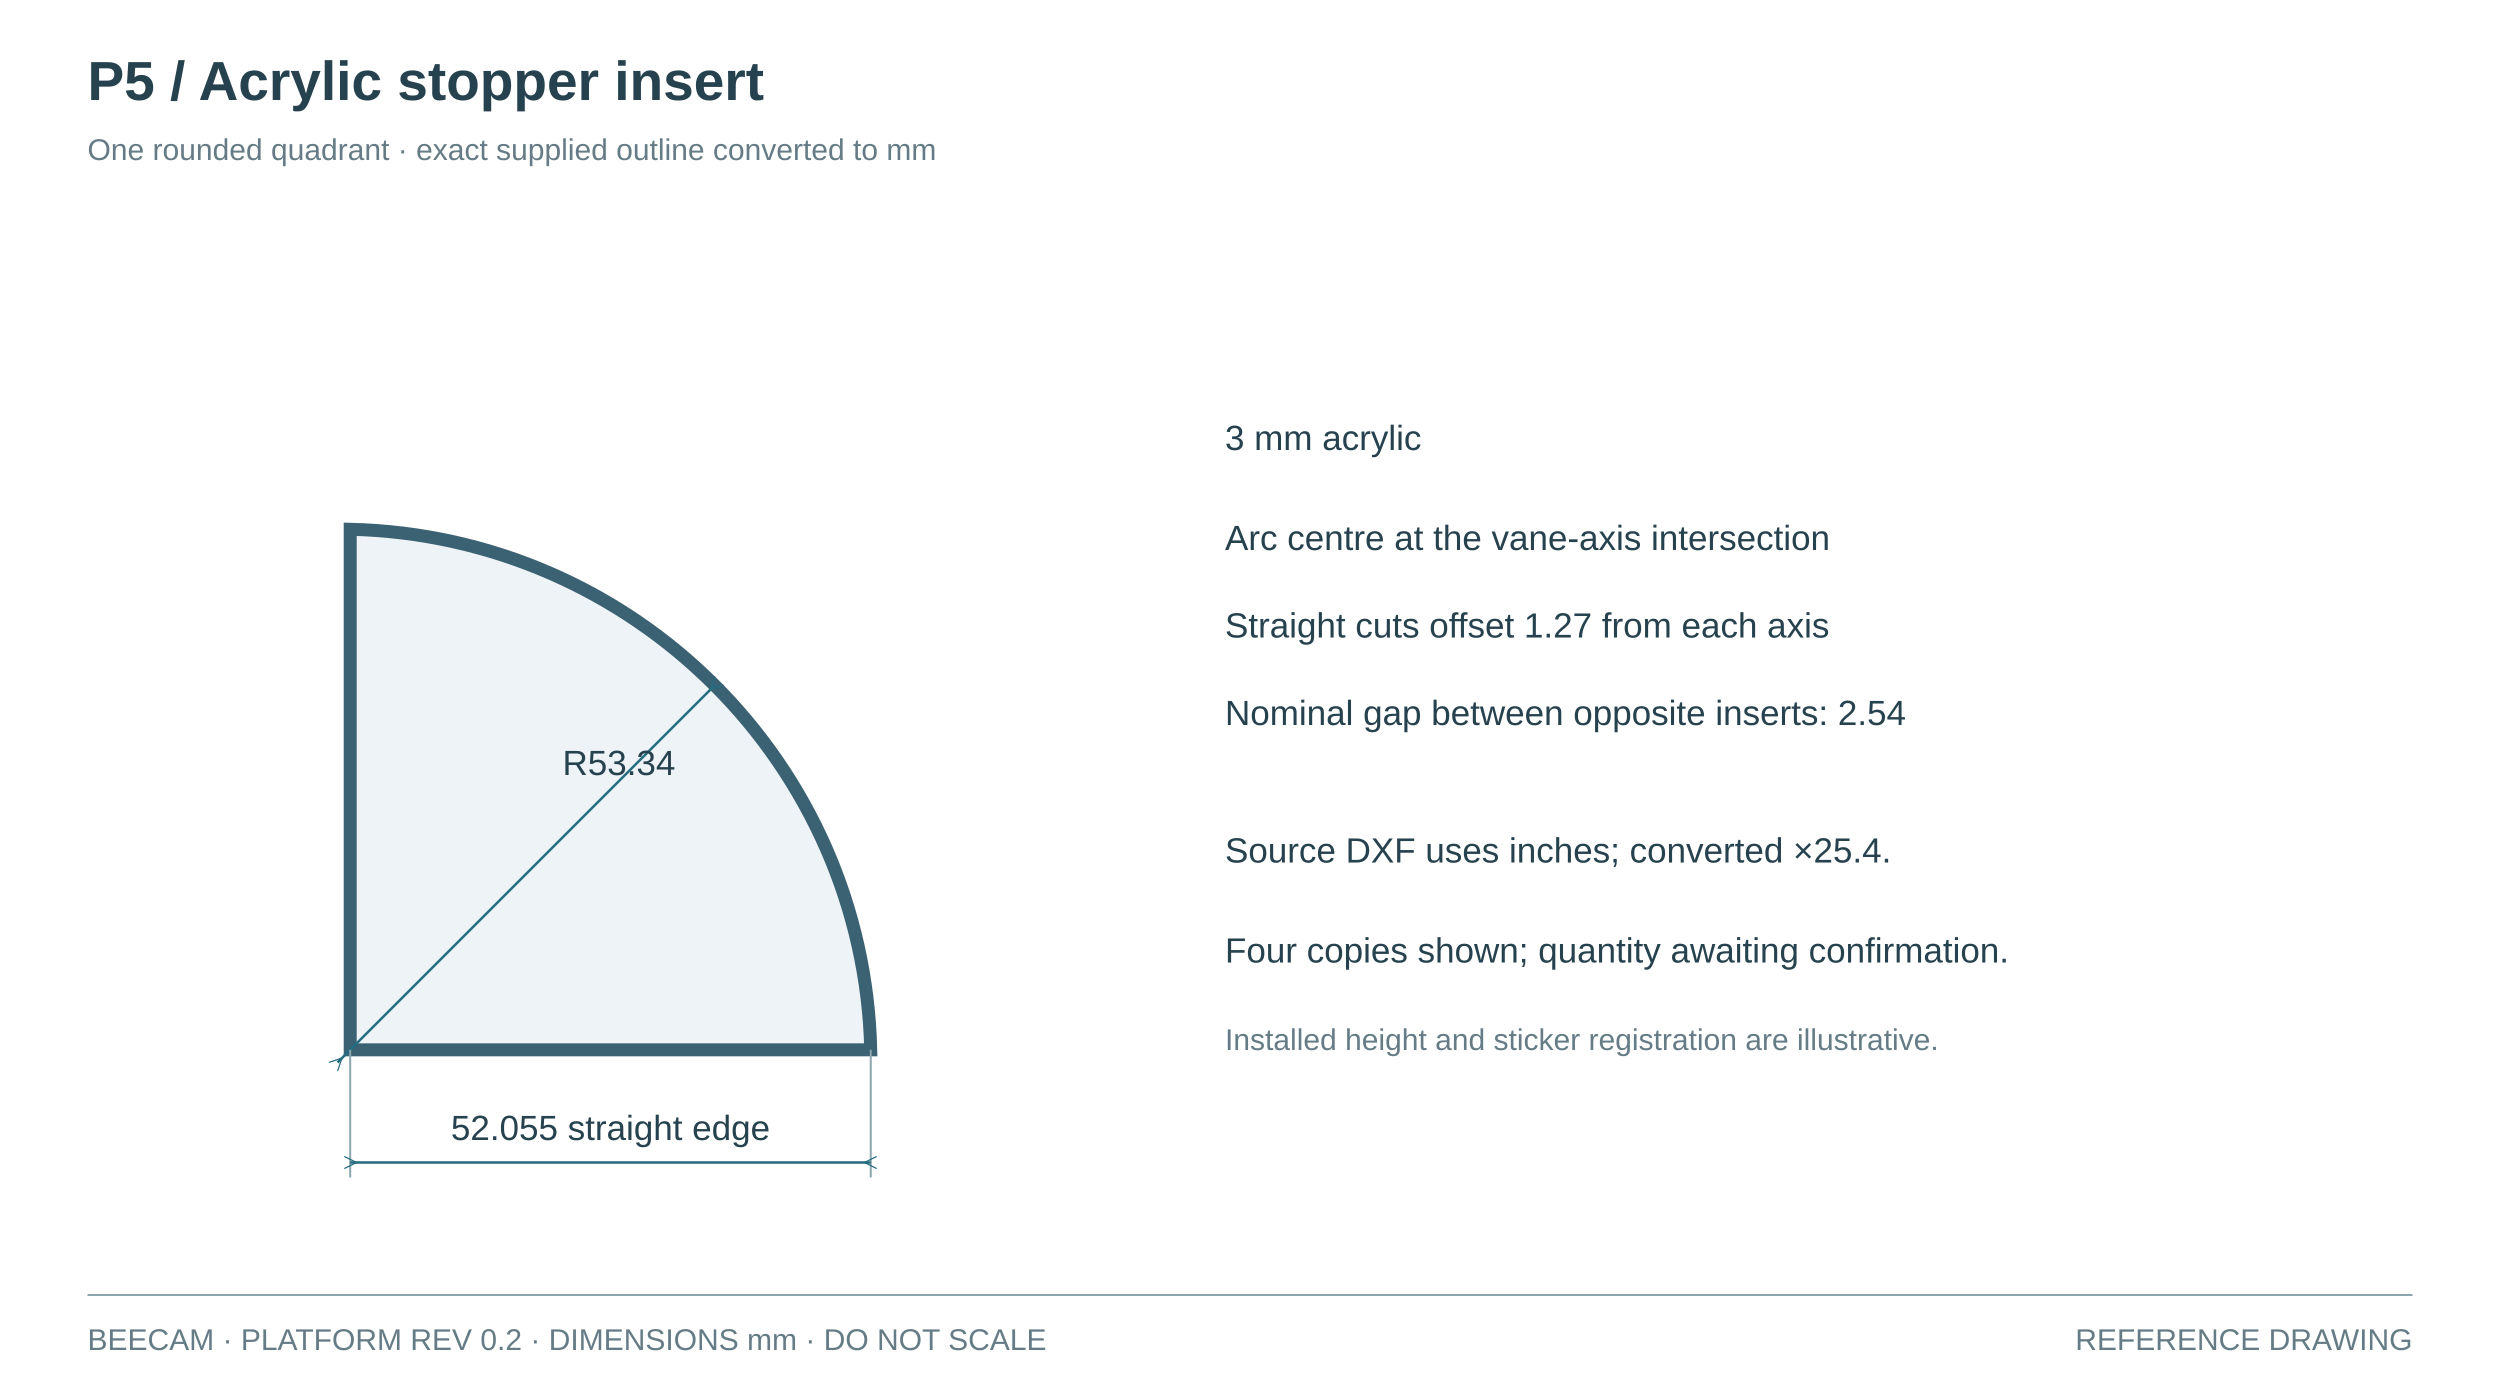
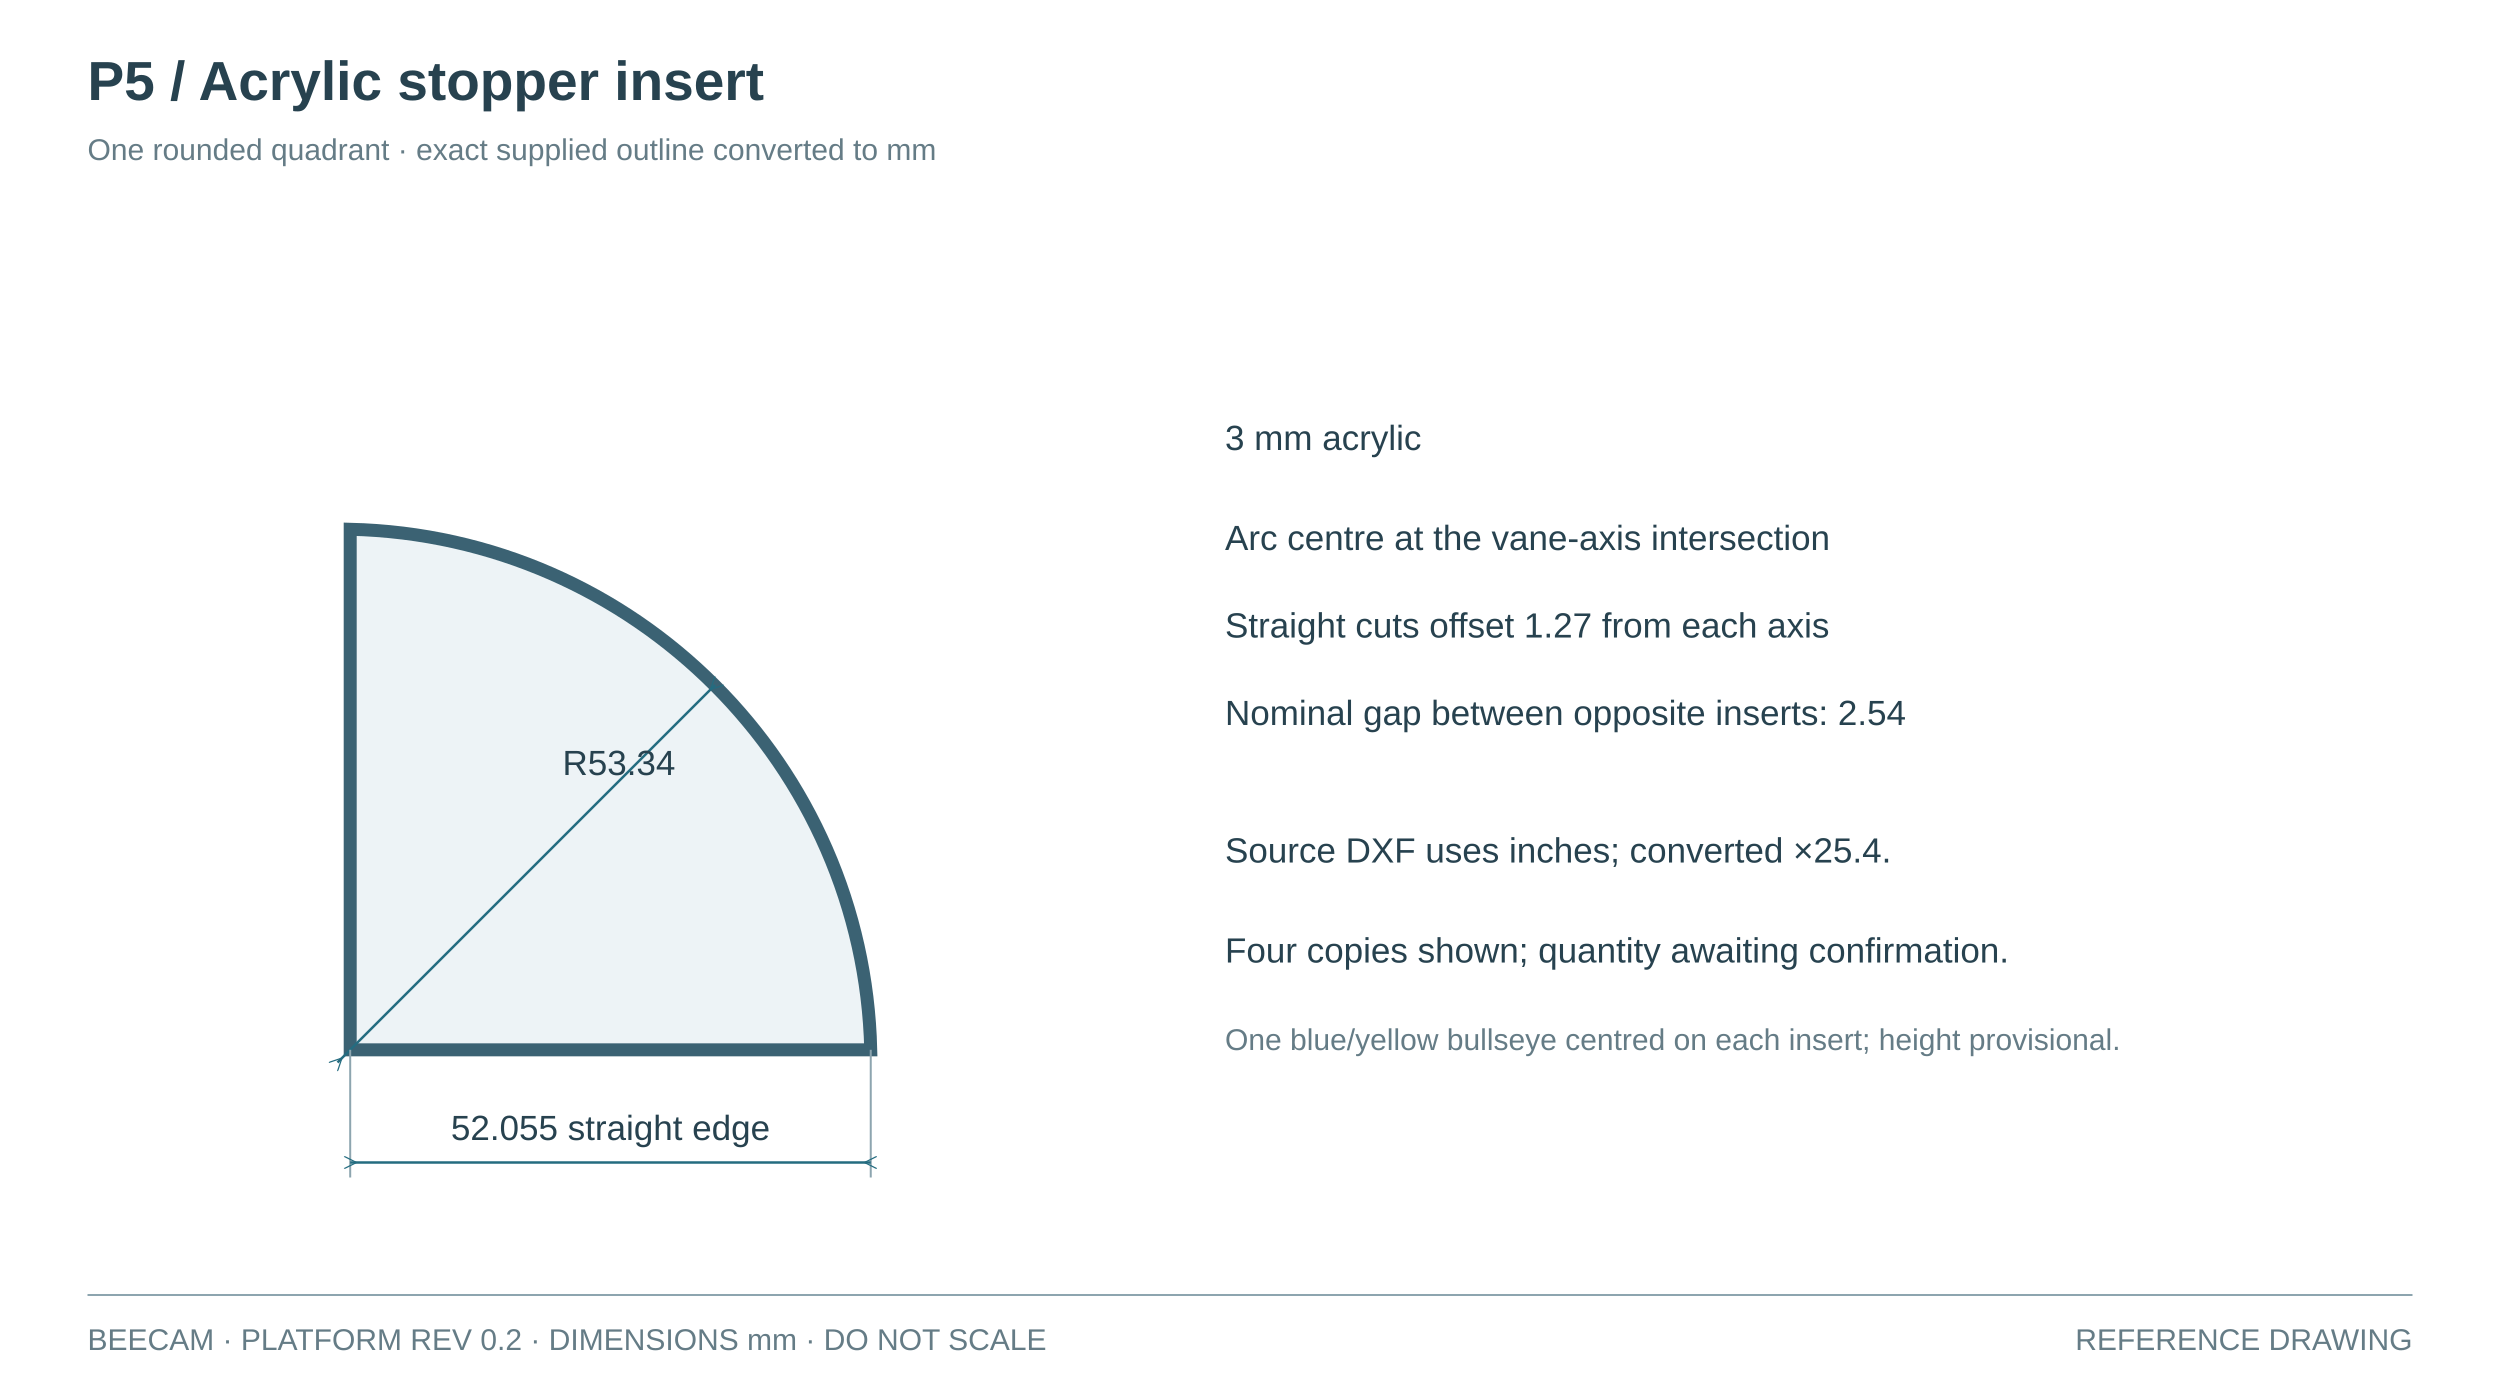
<svg xmlns="http://www.w3.org/2000/svg" width="1000" height="560" viewBox="0 0 1000 560" role="img" aria-label="P5 / Acrylic stopper insert">
  <defs>
    <marker id="arr" viewBox="0 0 10 10" refX="5" refY="5" markerWidth="5" markerHeight="5" orient="auto-start-reverse">
      <path d="M10 0L0 5L10 10" fill="none" stroke="#246c80" />
    </marker>
  </defs>
  <style>text{font-family:Arial,sans-serif;fill:#27424f}.title{font-size:22px;font-weight:600}.label{font-size:14px}.small{font-size:12px;fill:#657c86}.part{fill:#edf3f6;stroke:#3b6273;stroke-width:1.3}.hole{fill:white;stroke:#3b6273;stroke-width:1}.edge{stroke:#3b6273;stroke-width:1;fill:none}.ext{stroke:#8da5af;stroke-width:.8}.dim{stroke:#246c80;stroke-width:1;marker-start:url(#arr);marker-end:url(#arr)}.dash{stroke:#a18443;stroke-width:1;stroke-dasharray:5 4;fill:none}</style>
  <rect width="100%" height="100%" fill="white" />
  <text x="35" y="40" class="title" text-anchor="start">P5 / Acrylic stopper insert</text>
  <text x="35" y="64" class="small" text-anchor="start">One rounded quadrant · exact supplied outline converted to mm</text>
  <g transform="translate(135 425) scale(4 -4)">
    <path class="part" d="M1.27 53.325L1.27 1.27L53.325 1.27A53.34 53.34 0 0 1 1.27 53.325Z" />
  </g>
  <line class="dim" x1="135" y1="425" x2="286" y2="274" />
  <text x="225" y="310" class="label" text-anchor="start">R53.34</text>
  <line class="ext" x1="140.08" y1="419.92" x2="140.08" y2="471" />
  <line class="ext" x1="348.3" y1="419.92" x2="348.3" y2="471" />
  <line class="dim" x1="140.08" y1="465" x2="348.3" y2="465" />
  <text x="244.19" y="456" class="label" text-anchor="middle">52.055 straight edge</text>
  <text x="490" y="180" class="label" text-anchor="start">3 mm acrylic</text>
  <text x="490" y="220" class="label" text-anchor="start">Arc centre at the vane-axis intersection</text>
  <text x="490" y="255" class="label" text-anchor="start">Straight cuts offset 1.27 from each axis</text>
  <text x="490" y="290" class="label" text-anchor="start">Nominal gap between opposite inserts: 2.54</text>
  <text x="490" y="345" class="label" text-anchor="start">Source DXF uses inches; converted ×25.4.</text>
  <text x="490" y="385" class="label" text-anchor="start">Four copies shown; quantity awaiting confirmation.</text>
-   <text x="490" y="420" class="small" text-anchor="start">Installed height and sticker registration are illustrative.</text>
+   <text x="490" y="420" class="small" text-anchor="start">One blue/yellow bullseye centred on each insert; height provisional.</text>
  <line class="ext" x1="35" y1="518" x2="965" y2="518" />
  <text x="35" y="540" class="small" text-anchor="start">BEECAM · PLATFORM REV 0.2 · DIMENSIONS mm · DO NOT SCALE</text>
  <text x="965" y="540" class="small" text-anchor="end">REFERENCE DRAWING</text>
</svg>
